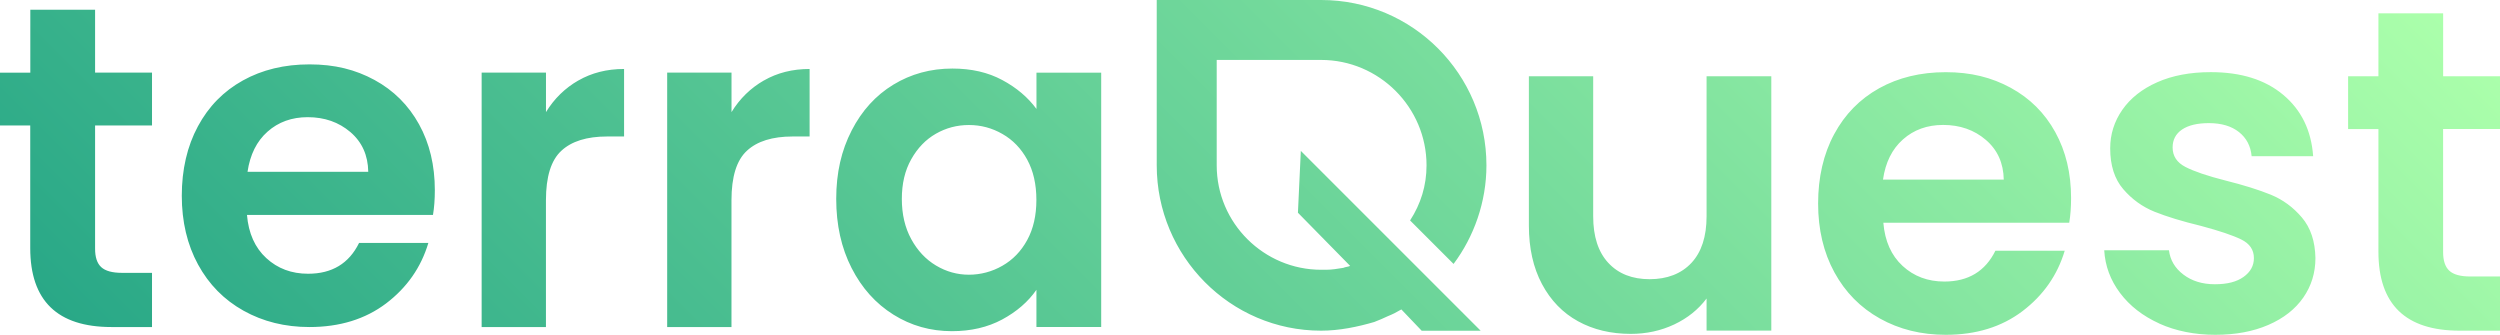
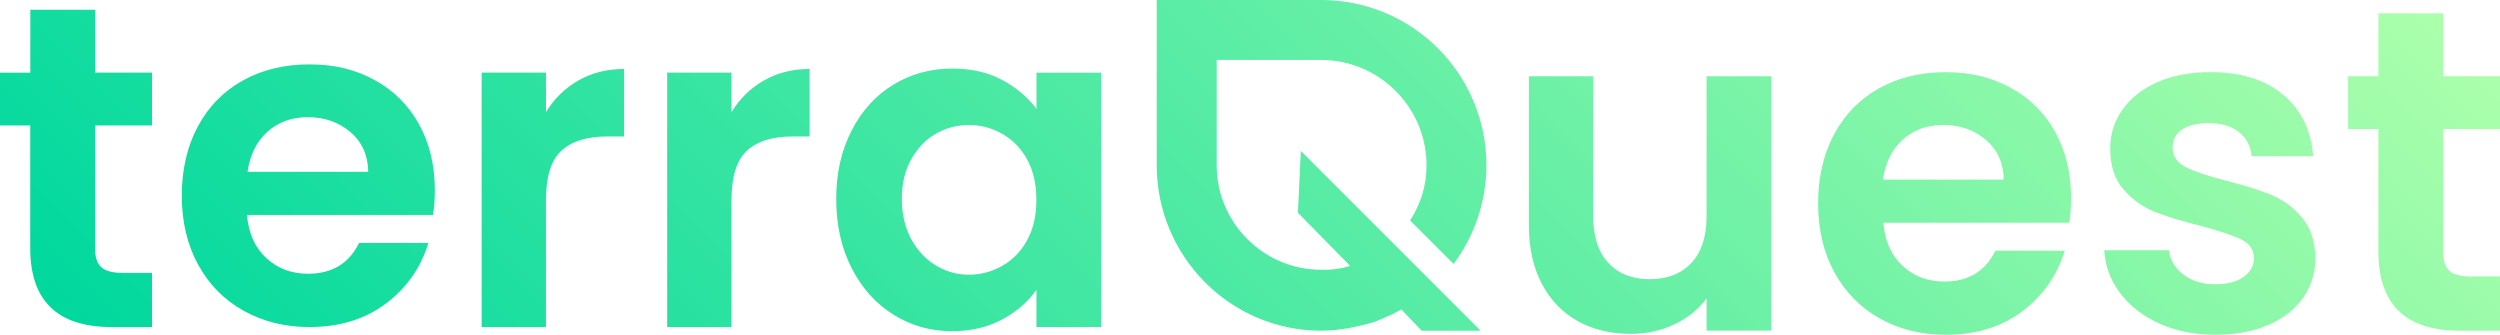
<svg xmlns="http://www.w3.org/2000/svg" id="Layer_2" data-name="Layer 2" viewBox="0 0 647.32 86.68">
  <defs>
    <style>
      .cls-1 {
        fill: url(#linear-gradient);
      }
    </style>
    <linearGradient id="linear-gradient" x1="152.59" y1="219.06" x2="500.39" y2="-128.74" gradientUnits="userSpaceOnUse">
-       <stop offset="0" stop-color="#29a887" />
+       <stop offset="0" stop-color="#00d89e" />
      <stop offset="1" stop-color="#abffab" />
    </linearGradient>
  </defs>
  <g id="Layer_1-2" data-name="Layer 1">
    <path class="cls-1" d="M24.62,32.48v31.87c-.01,2.21,.51,3.83,1.59,4.82,1.08,.99,2.87,1.48,5.41,1.48h7.74v14.03h-10.48c-14.03,0-21.05-6.82-21.05-20.45v-31.74s-7.84,0-7.84,0v-13.68H7.85V2.52H24.62V18.8h14.74v13.68h-14.74Zm87.5,23.18H63.95c.4,4.75,2.07,8.48,5,11.17,2.93,2.7,6.54,4.05,10.82,4.05,6.19,0,10.59-2.65,13.2-7.97h17.94c-1.89,6.34-5.55,11.56-10.93,15.65-5.4,4.08-12.02,6.12-19.86,6.12-6.34,0-12.03-1.42-17.06-4.23-5.04-2.81-8.96-6.8-11.77-11.94-2.81-5.16-4.22-11.1-4.22-17.83s1.39-12.81,4.17-17.96c2.77-5.16,6.66-9.12,11.66-11.89,4.99-2.77,10.73-4.16,17.24-4.16s11.87,1.34,16.82,4.03c4.96,2.7,8.8,6.53,11.54,11.48,2.74,4.95,4.09,10.65,4.09,17.06,0,2.37-.16,4.52-.48,6.42Zm-16.77-11.17c-.06-4.28-1.61-7.71-4.62-10.29-3.02-2.57-6.7-3.86-11.06-3.86-4.12,0-7.59,1.25-10.4,3.75-2.81,2.49-4.53,5.97-5.18,10.4h31.27Zm54.41-23.65c3.45-1.98,7.38-2.98,11.83-2.98v17.48h-4.4c-5.23,0-9.18,1.23-11.83,3.69-2.68,2.46-4,6.74-4,12.83v32.82h-16.65V18.8h16.66v10.23c2.14-3.5,4.94-6.22,8.39-8.2Zm48.04,0c3.45-1.98,7.38-2.98,11.83-2.98v17.48h-4.4c-5.23,0-9.18,1.23-11.83,3.69-2.68,2.46-4,6.74-4,12.83v32.82h-16.65V18.8h16.66v10.23c2.14-3.5,4.94-6.22,8.39-8.2Zm22.71,12.96c2.65-5.16,6.26-9.12,10.82-11.89,4.56-2.77,9.64-4.16,15.28-4.16,4.91,0,9.22,.99,12.9,2.97,3.69,1.98,6.64,4.47,8.86,7.49v-9.4h16.76V84.67h-16.77v-9.63c-2.14,3.09-5.1,5.65-8.86,7.68-3.76,2.02-8.1,3.03-13.02,3.03-5.55,0-10.6-1.43-15.16-4.29-4.56-2.85-8.17-6.87-10.82-12.06s-3.98-11.16-3.98-17.9,1.34-12.57,4-17.71Zm45.47,7.54c-1.58-2.88-3.72-5.11-6.42-6.65-2.69-1.55-5.59-2.32-8.68-2.32s-5.94,.76-8.56,2.26c-2.62,1.5-4.74,3.7-6.37,6.6-1.64,2.9-2.44,6.32-2.44,10.28s.81,7.43,2.43,10.4,3.76,5.26,6.43,6.85c2.65,1.58,5.49,2.37,8.5,2.37s5.99-.77,8.68-2.32c2.7-1.54,4.84-3.75,6.42-6.65,1.59-2.9,2.38-6.37,2.38-10.4s-.79-7.52-2.37-10.41Zm70.09,13.74l13.52,13.77c-.5,.25-1.25,.25-1.75,.5-1.5,.25-3,.5-4.51,.5h-1.25c-14.77,0-27.04-12.02-27.04-27.04V15.52h27.04c15.02,0,27.29,12.27,27.29,27.29,0,5.26-1.5,10.01-4.26,14.27l1,1,10.26,10.26c5.26-7.01,8.51-16.02,8.51-25.53,0-23.53-19.03-42.81-42.81-42.81h-42.56V42.81c0,23.53,19.02,42.81,42.56,42.81,4.76,0,9.51-1,13.77-2.25,1.25-.5,2.5-1,3.5-1.5,1.25-.5,2.25-1,3.51-1.75l5.26,5.51h15.27l-46.56-46.56-.75,16.02Zm122.57-35.33V85.61h-16.76v-8.32c-2.14,2.85-4.93,5.09-8.38,6.72-3.45,1.62-7.19,2.44-11.24,2.44-5.15,0-9.71-1.09-13.67-3.27-3.96-2.18-7.07-5.39-9.33-9.63-2.26-4.24-3.39-9.29-3.39-15.16V19.74h16.65V56c0,5.23,1.31,9.26,3.92,12.07,2.61,2.82,6.18,4.22,10.7,4.22s8.2-1.41,10.82-4.22c2.62-2.81,3.92-6.84,3.92-12.07V19.74h16.76Zm77.16,37.93h-48.15c.4,4.76,2.06,8.48,4.99,11.18,2.93,2.7,6.54,4.04,10.82,4.04,6.18,0,10.58-2.66,13.2-7.97h17.95c-1.9,6.34-5.55,11.55-10.94,15.64-5.39,4.08-12.01,6.12-19.86,6.12-6.34,0-12.03-1.41-17.06-4.22-5.03-2.81-8.96-6.8-11.77-11.95-2.81-5.15-4.22-11.1-4.22-17.83s1.38-12.8,4.16-17.95c2.77-5.15,6.66-9.11,11.65-11.89,4.99-2.77,10.74-4.16,17.24-4.16s11.87,1.35,16.82,4.04c4.95,2.7,8.8,6.52,11.53,11.47,2.74,4.96,4.1,10.64,4.1,17.06,0,2.38-.16,4.52-.48,6.42Zm-16.97-11.18c-.08-4.28-1.63-7.71-4.64-10.28-3.01-2.58-6.7-3.87-11.06-3.87-4.12,0-7.59,1.25-10.4,3.75-2.82,2.5-4.54,5.97-5.17,10.4h31.27Zm40.28,37.27c-4.28-1.94-7.67-4.58-10.17-7.91-2.5-3.33-3.86-7.01-4.1-11.06h16.76c.32,2.54,1.56,4.64,3.75,6.3,2.18,1.66,4.89,2.5,8.14,2.5s5.65-.63,7.43-1.9c1.78-1.27,2.68-2.89,2.68-4.87,0-2.14-1.09-3.75-3.27-4.82-2.18-1.07-5.65-2.24-10.4-3.51-4.91-1.19-8.94-2.42-12.07-3.68-3.13-1.27-5.83-3.21-8.08-5.83-2.26-2.62-3.39-6.14-3.39-10.58,0-3.64,1.05-6.97,3.15-9.99,2.1-3.01,5.11-5.39,9.04-7.13,3.92-1.74,8.54-2.61,13.85-2.61,7.85,0,14.11,1.96,18.78,5.89,4.68,3.92,7.25,9.21,7.73,15.87h-15.93c-.24-2.61-1.33-4.7-3.27-6.24-1.94-1.54-4.54-2.32-7.79-2.32-3.01,0-5.33,.56-6.96,1.66-1.63,1.11-2.44,2.66-2.44,4.64,0,2.22,1.11,3.91,3.33,5.05,2.22,1.15,5.67,2.32,10.34,3.51,4.76,1.19,8.68,2.42,11.77,3.68,3.09,1.27,5.77,3.23,8.03,5.89,2.26,2.66,3.43,6.16,3.51,10.52,0,3.8-1.05,7.21-3.15,10.23-2.1,3.01-5.11,5.37-9.04,7.07-3.92,1.7-8.5,2.56-13.73,2.56s-10.23-.97-14.51-2.91Zm73.48-50.35v31.87c0,2.22,.54,3.82,1.61,4.81,1.07,.99,2.87,1.49,5.41,1.49h7.73v14.03h-10.46c-14.03,0-21.04-6.82-21.04-20.45v-31.75h-7.85v-13.67h7.85V3.45h16.76V19.74h14.74v13.67h-14.74Z" />
  </g>
</svg>
